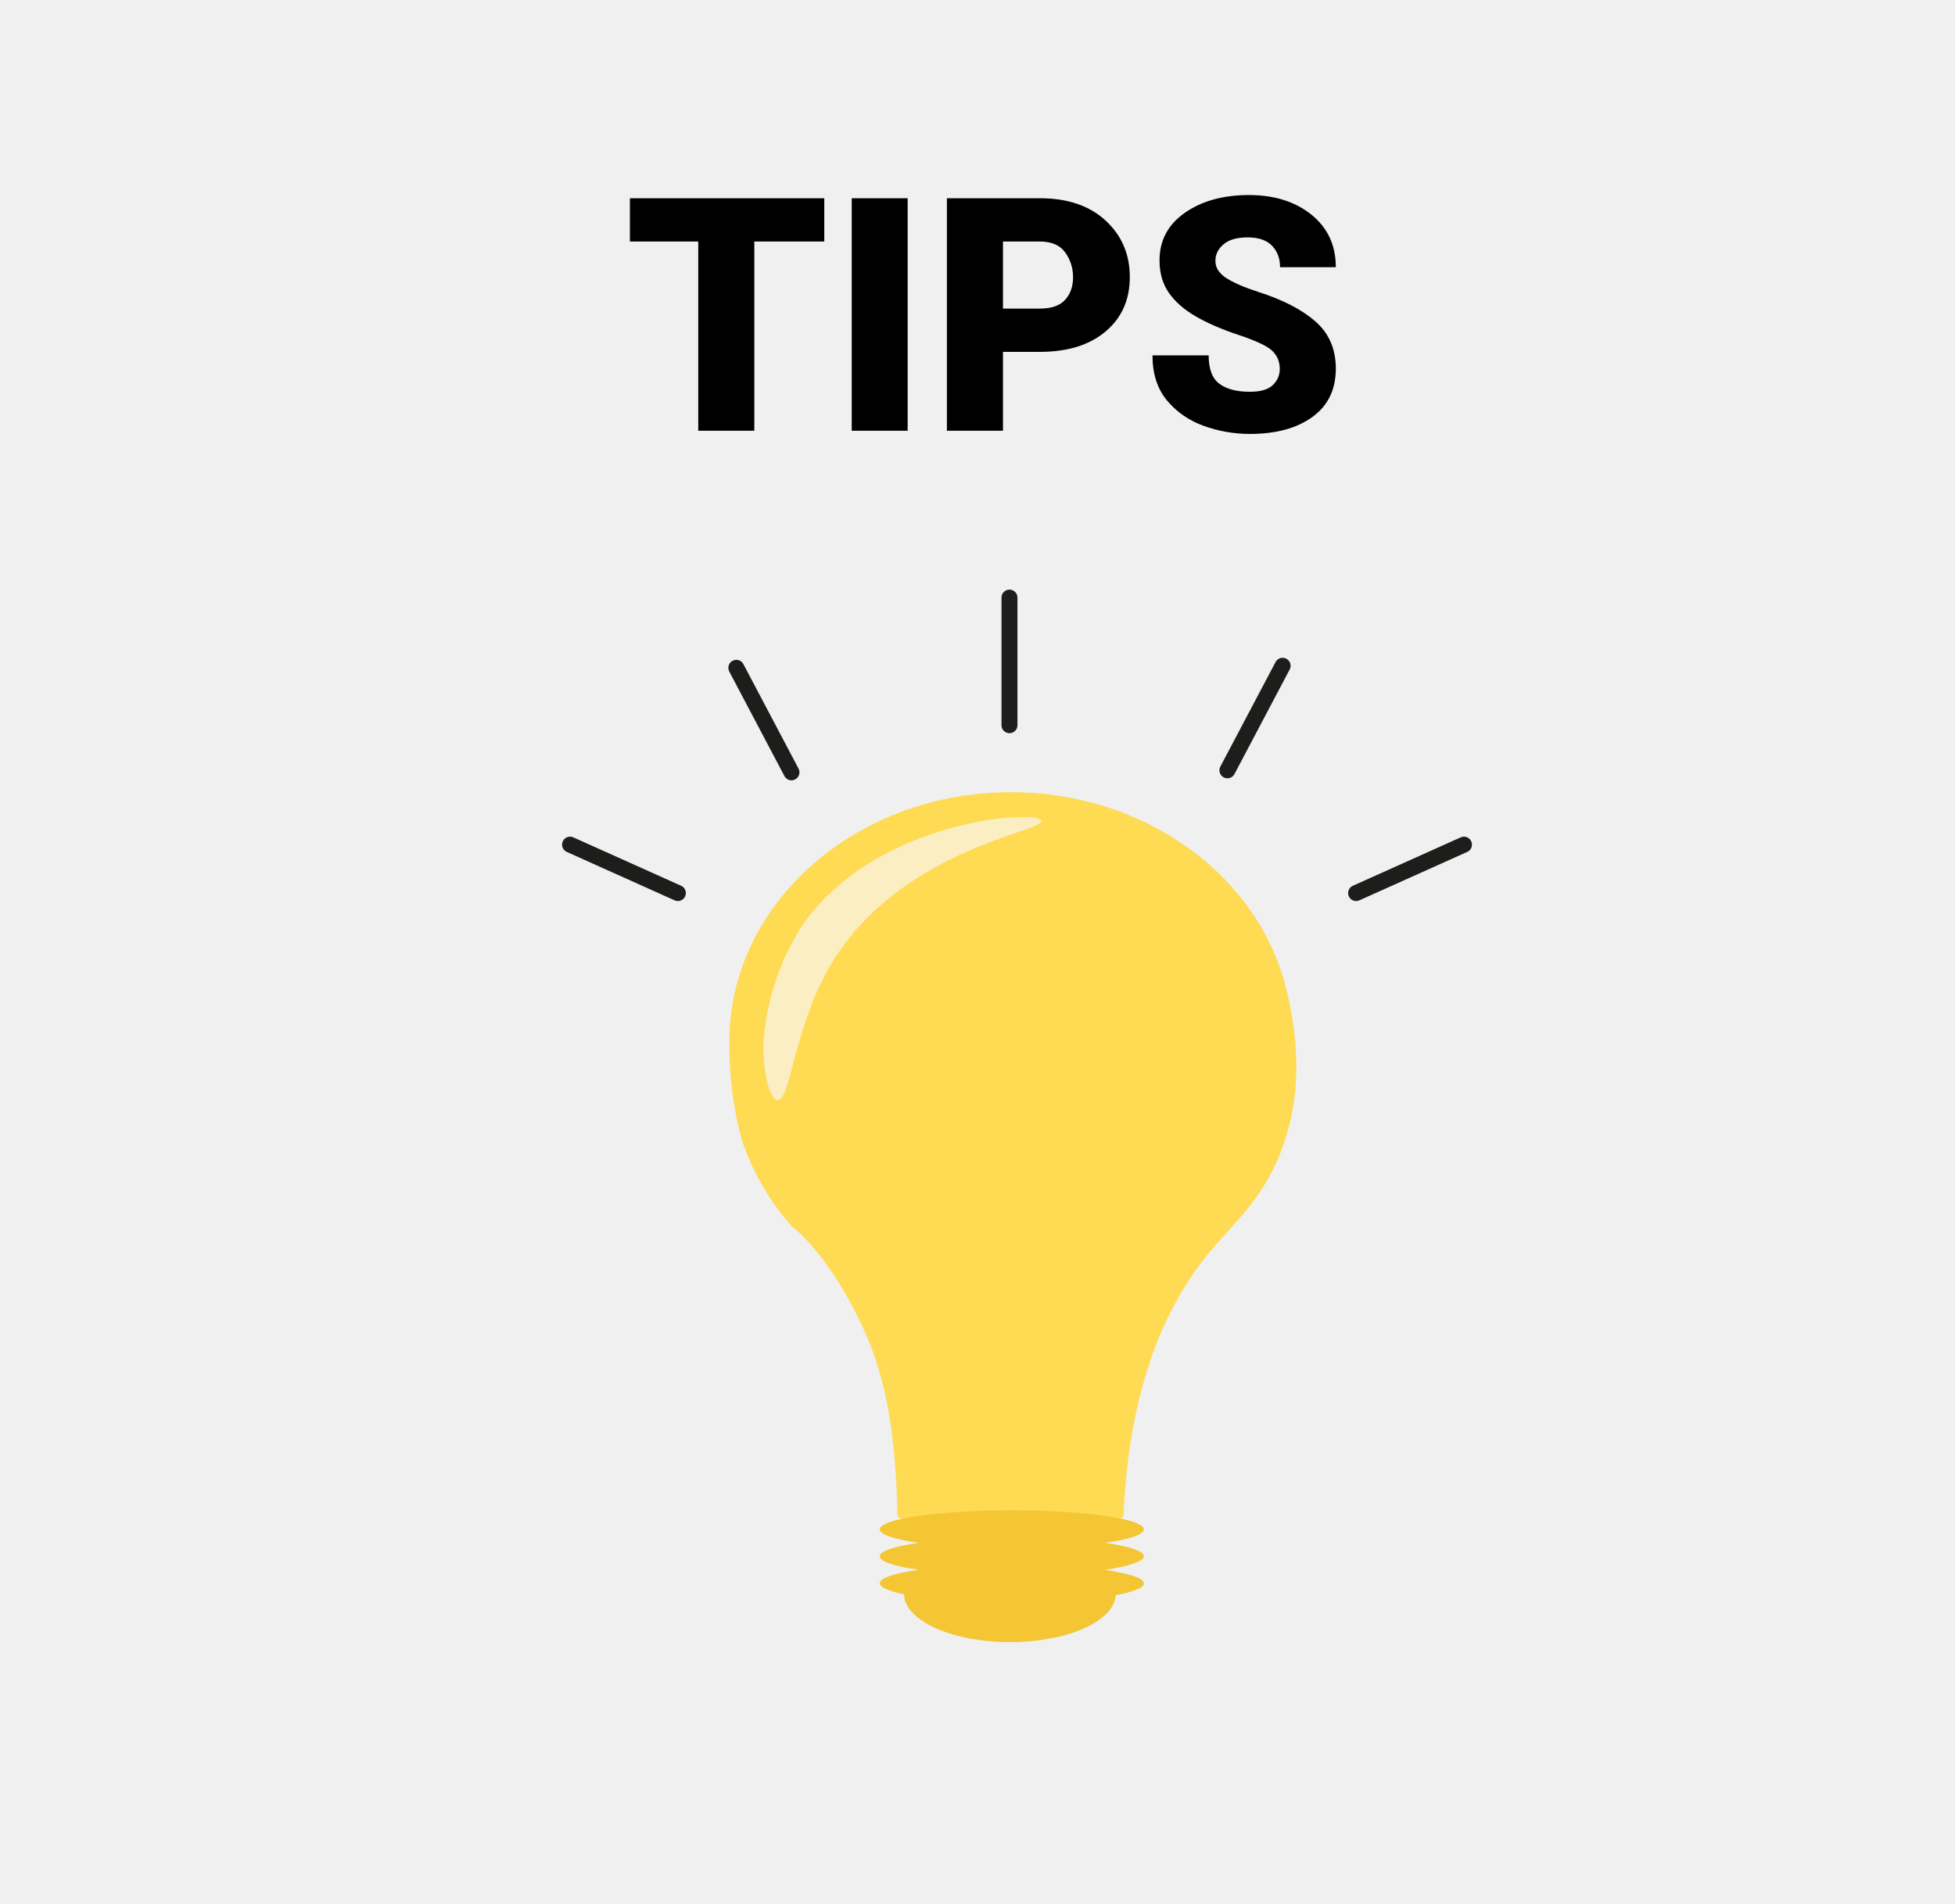
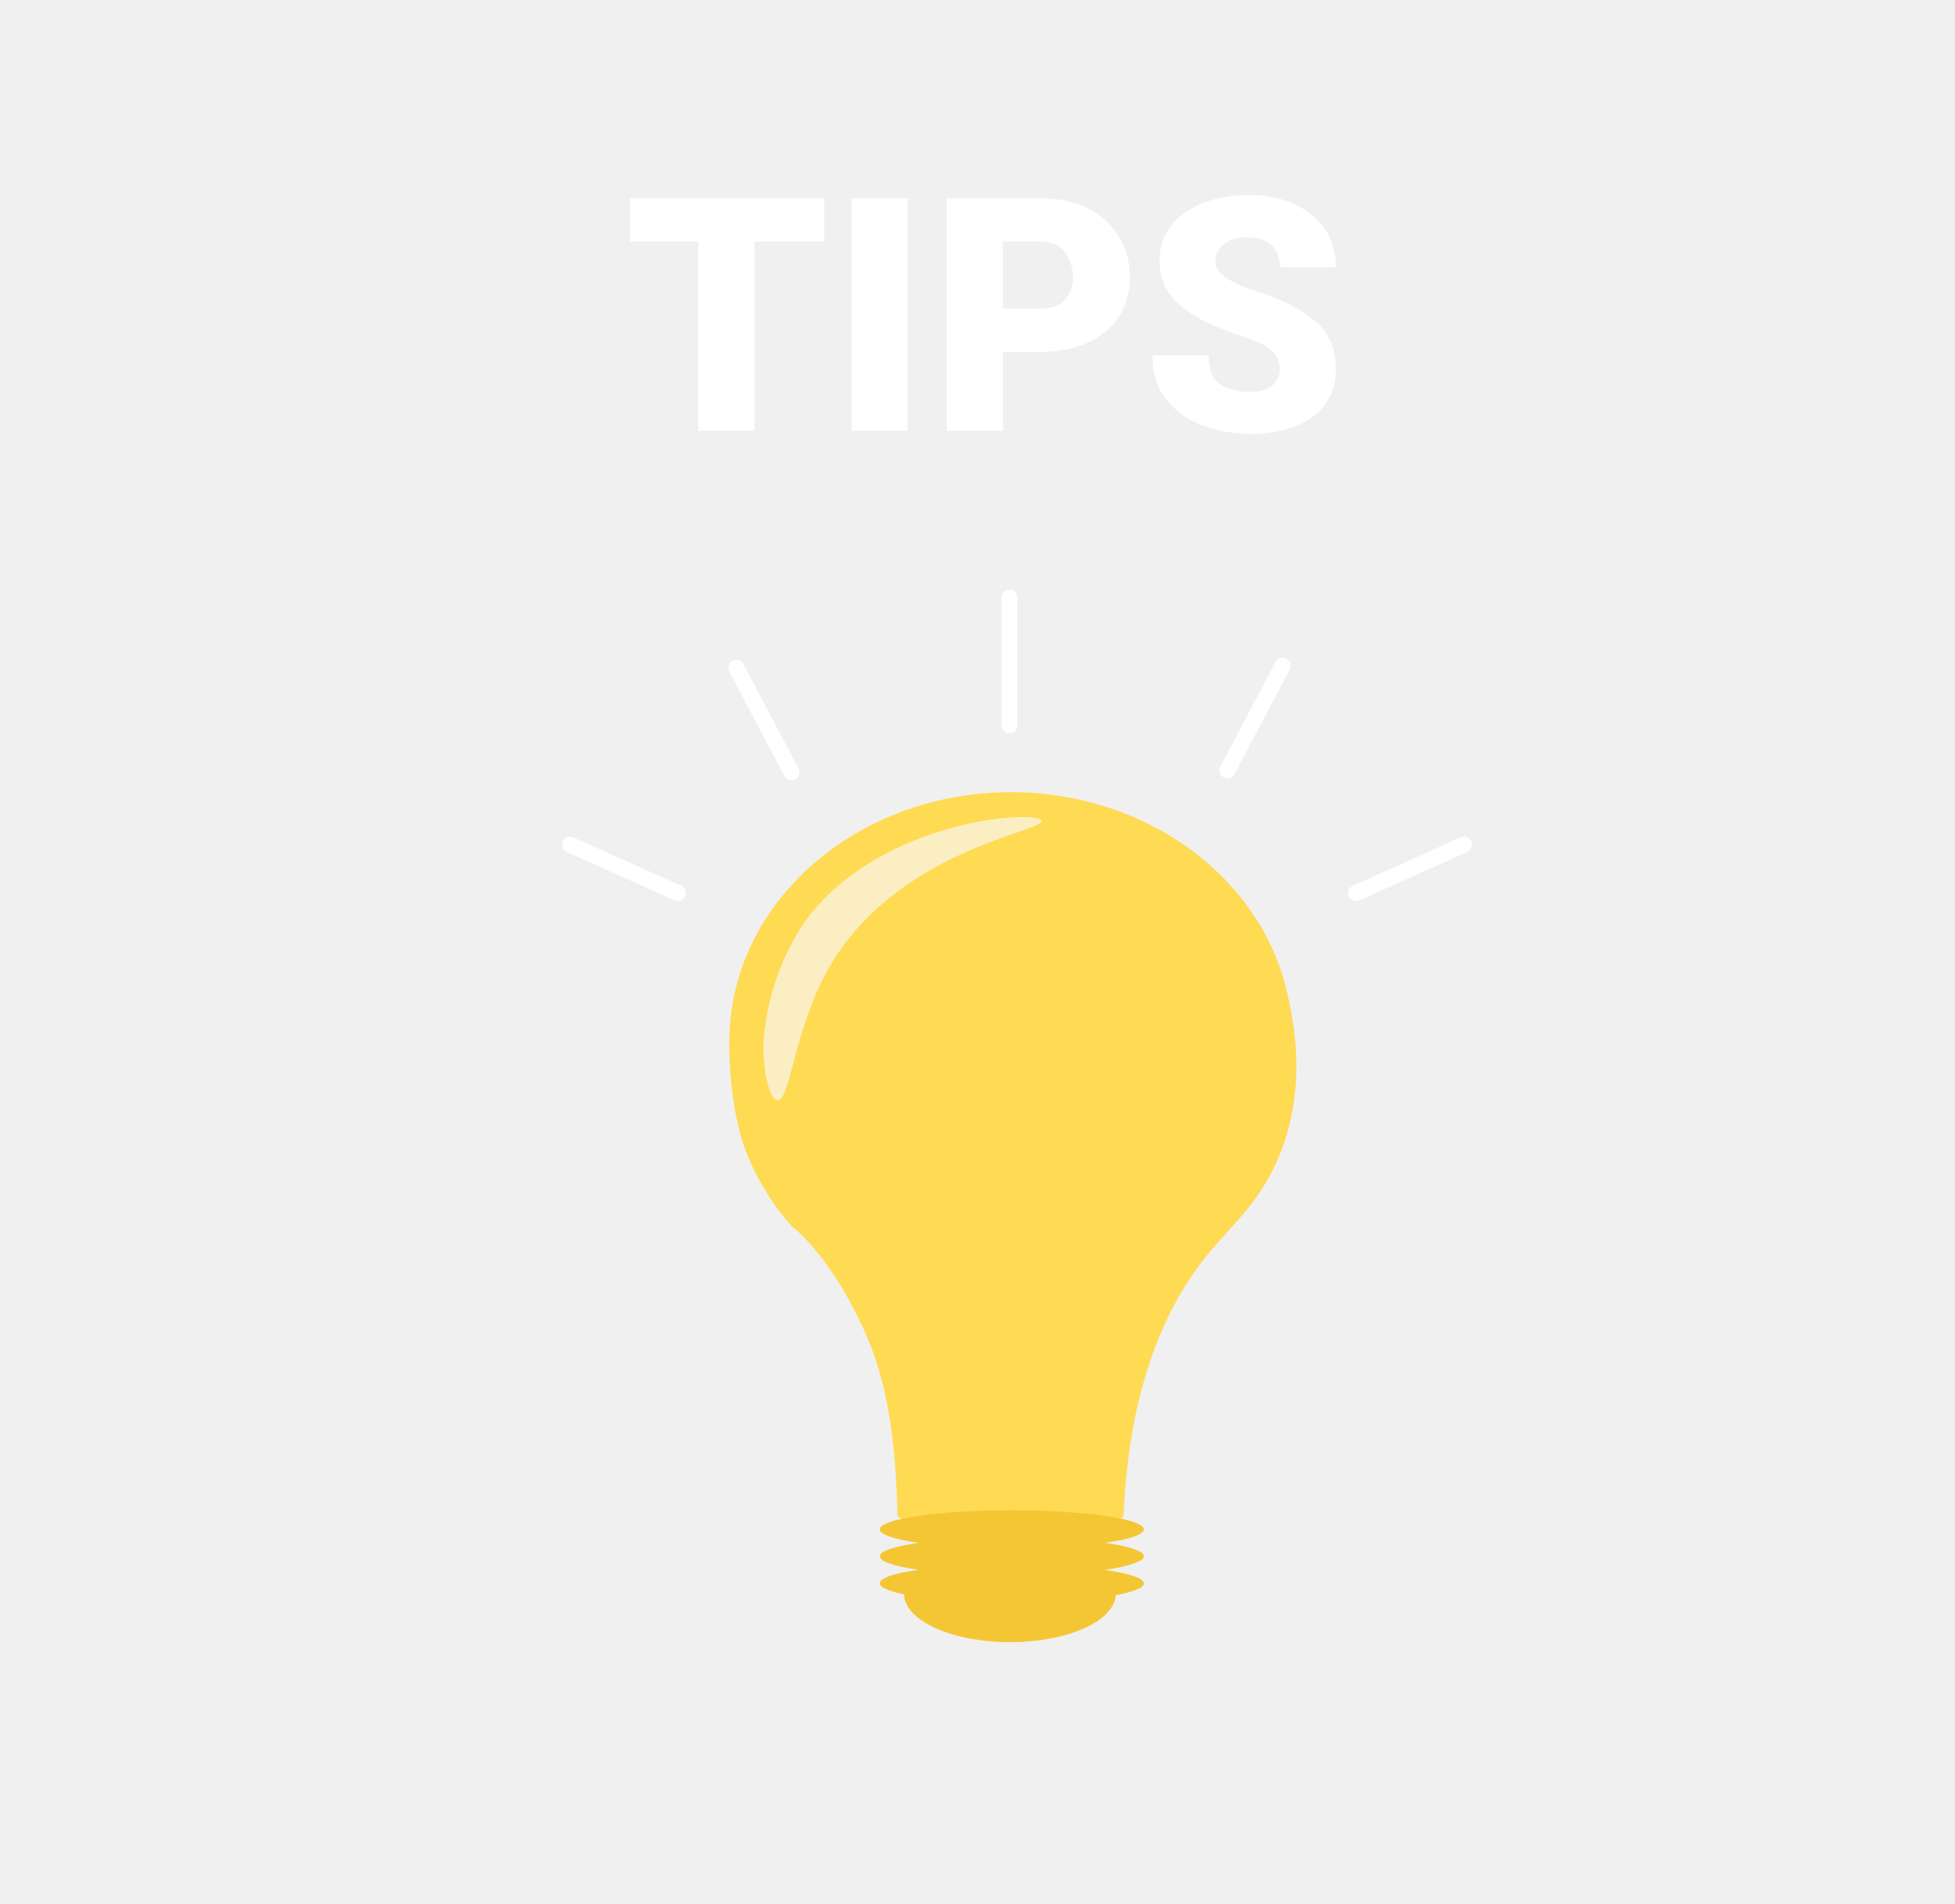
<svg xmlns="http://www.w3.org/2000/svg" viewBox="0 0 489.86 476.93">
  <defs>
-     <style>.cls-1{fill:none;stroke:#1d1d1b;stroke-linecap:round;stroke-miterlimit:10;stroke-width:4px;}.cls-2{fill:#ffda53;}.cls-3{fill:#f4c634;}.cls-4{fill:#fceec3;}.cls-5{font-size:81.96px;font-family:Roboto-Black, Roboto;font-weight:800;}</style>
    <style>
-             #lines {
-                 animation: lines 2s ease-in-out alternate infinite;
-                 transform-origin: center;
-                 animation-delay: 1s;
-             }
-             @keyframes lines {
-                 from {
-                     transform: translate(0px, -5px) scale(0.8);
-                 }
-                 to {
-                     transform: translate(0px, -10px) scale(1.2);
-                 }
-             }
-         </style>
+ 			.cls-1{fill:none;stroke:#1d1d1b;stroke-linecap:round;stroke-miterlimit:10;stroke-width:4px;}.cls-2{fill:#ffda53;}.cls-3{fill:#f4c634;}.cls-4{fill:#fceec3;}.cls-5{font-size:81.96px;font-family:Roboto-Black, Roboto;font-weight:800;}
+ 		</style>
+     <style>
+ 			.cls-1 {
+ 			stroke: white;
+ 			}
+ 			#lines {
+ 			animation: lines 2s ease-in-out alternate infinite;
+ 			transform-origin: center;
+ 			animation-delay: 1s;
+ 			}
+ 			@keyframes lines {
+ 			from {
+ 			transform: translate(0px, -5px) scale(0.8);
+ 			}
+ 			to {
+ 			transform: translate(0px, -10px) scale(1.2);
+ 			}
+ 			}
+ 		</style>
  </defs>
  <g id="Layer_8" data-name="Layer 8">
    <g id="lines">
-       <line class="cls-1" x1="142.84" y1="211.66" x2="169.85" y2="223.79" />
+ 			453
+ 			<line class="cls-1" x1="142.84" y1="211.66" x2="169.85" y2="223.79" />
      <line class="cls-1" x1="366.82" y1="211.66" x2="339.8" y2="223.79" />
      <line class="cls-1" x1="321.38" y1="166.84" x2="307.55" y2="193.03" />
      <line class="cls-1" x1="184.5" y1="167.35" x2="198.32" y2="193.54" />
      <line class="cls-1" x1="252.94" y1="181.73" x2="252.94" y2="149.75" />
    </g>
    <g id="bulb">
      <path class="cls-2" d="M322.13,247.17c-7.11-27.85-35.22-48.65-68.82-48.65-34.5,0-63.2,21.92-69.35,50.89h0v.07a56.18,56.18,0,0,0-.9,5.69s-.3,2.78-.32,5.83c-.08,15.29,3.43,25.5,3.43,25.5a61.85,61.85,0,0,0,12.26,20.82s9.32,6.71,18.13,26.11c5.27,11.6,7.92,25.54,8.33,46.67,0,0,27.94,14,56.61,0,1.48-35.52,12.26-55.32,22.05-66.9,5.65-6.68,12.61-12.56,17.24-24.19C327,273.39,324.86,257.82,322.13,247.17Z" />
      <g id="part">
        <path class="cls-3" d="M286.62,390c0-1.32-3.72-2.52-9.73-3.38,6-.87,9.73-2.06,9.73-3.38,0-2.63-14.81-4.77-33.09-4.77s-33.08,2.14-33.08,4.77c0,1.32,3.72,2.51,9.73,3.38-6,.86-9.73,2.06-9.73,3.38s3.65,2.49,9.56,3.35l-.09.06c-5.85.86-9.47,2-9.47,3.34,0,1,2.25,2,6.06,2.75.16,6.62,12,12,26.53,12s26.12-5.24,26.51-11.77c4.42-.81,7.07-1.83,7.07-2.94,0-1.32-3.72-2.51-9.73-3.38C282.9,392.46,286.62,391.27,286.62,390Z" />
      </g>
      <path class="cls-4" d="M260.94,205.67c-1-2.81-40.53-.48-59.32,25.33a61.82,61.82,0,0,0-10.21,29c-.56,6.4,1.06,15.46,3.38,15.69,3.27.33,4-17.42,12.83-33C224.66,212.74,261.88,208.43,260.94,205.67Z" />
-       <text class="cls-5" transform="translate(156.35 107.94)">TIPS</text>
+       <text class="cls-5" transform="translate(156.35 107.94)" fill="#fff">
+ 				TIPS
+ 			</text>
    </g>
  </g>
</svg>
